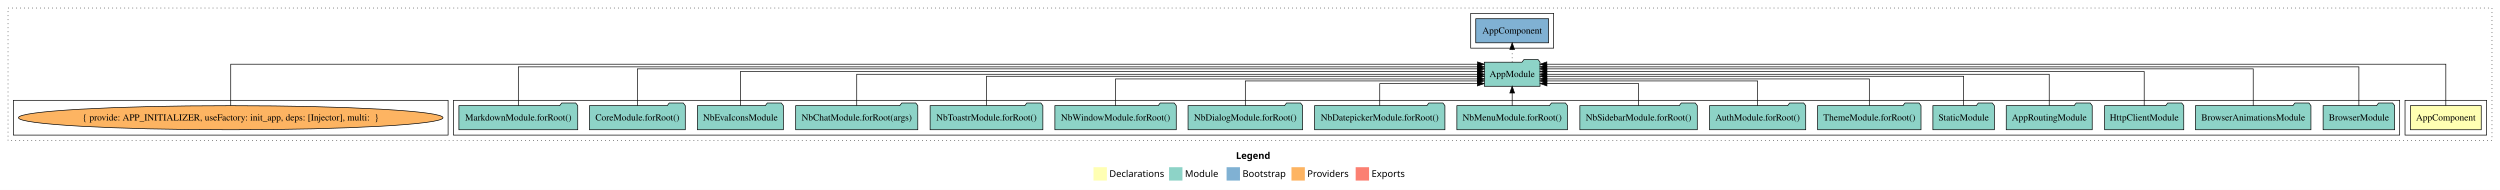
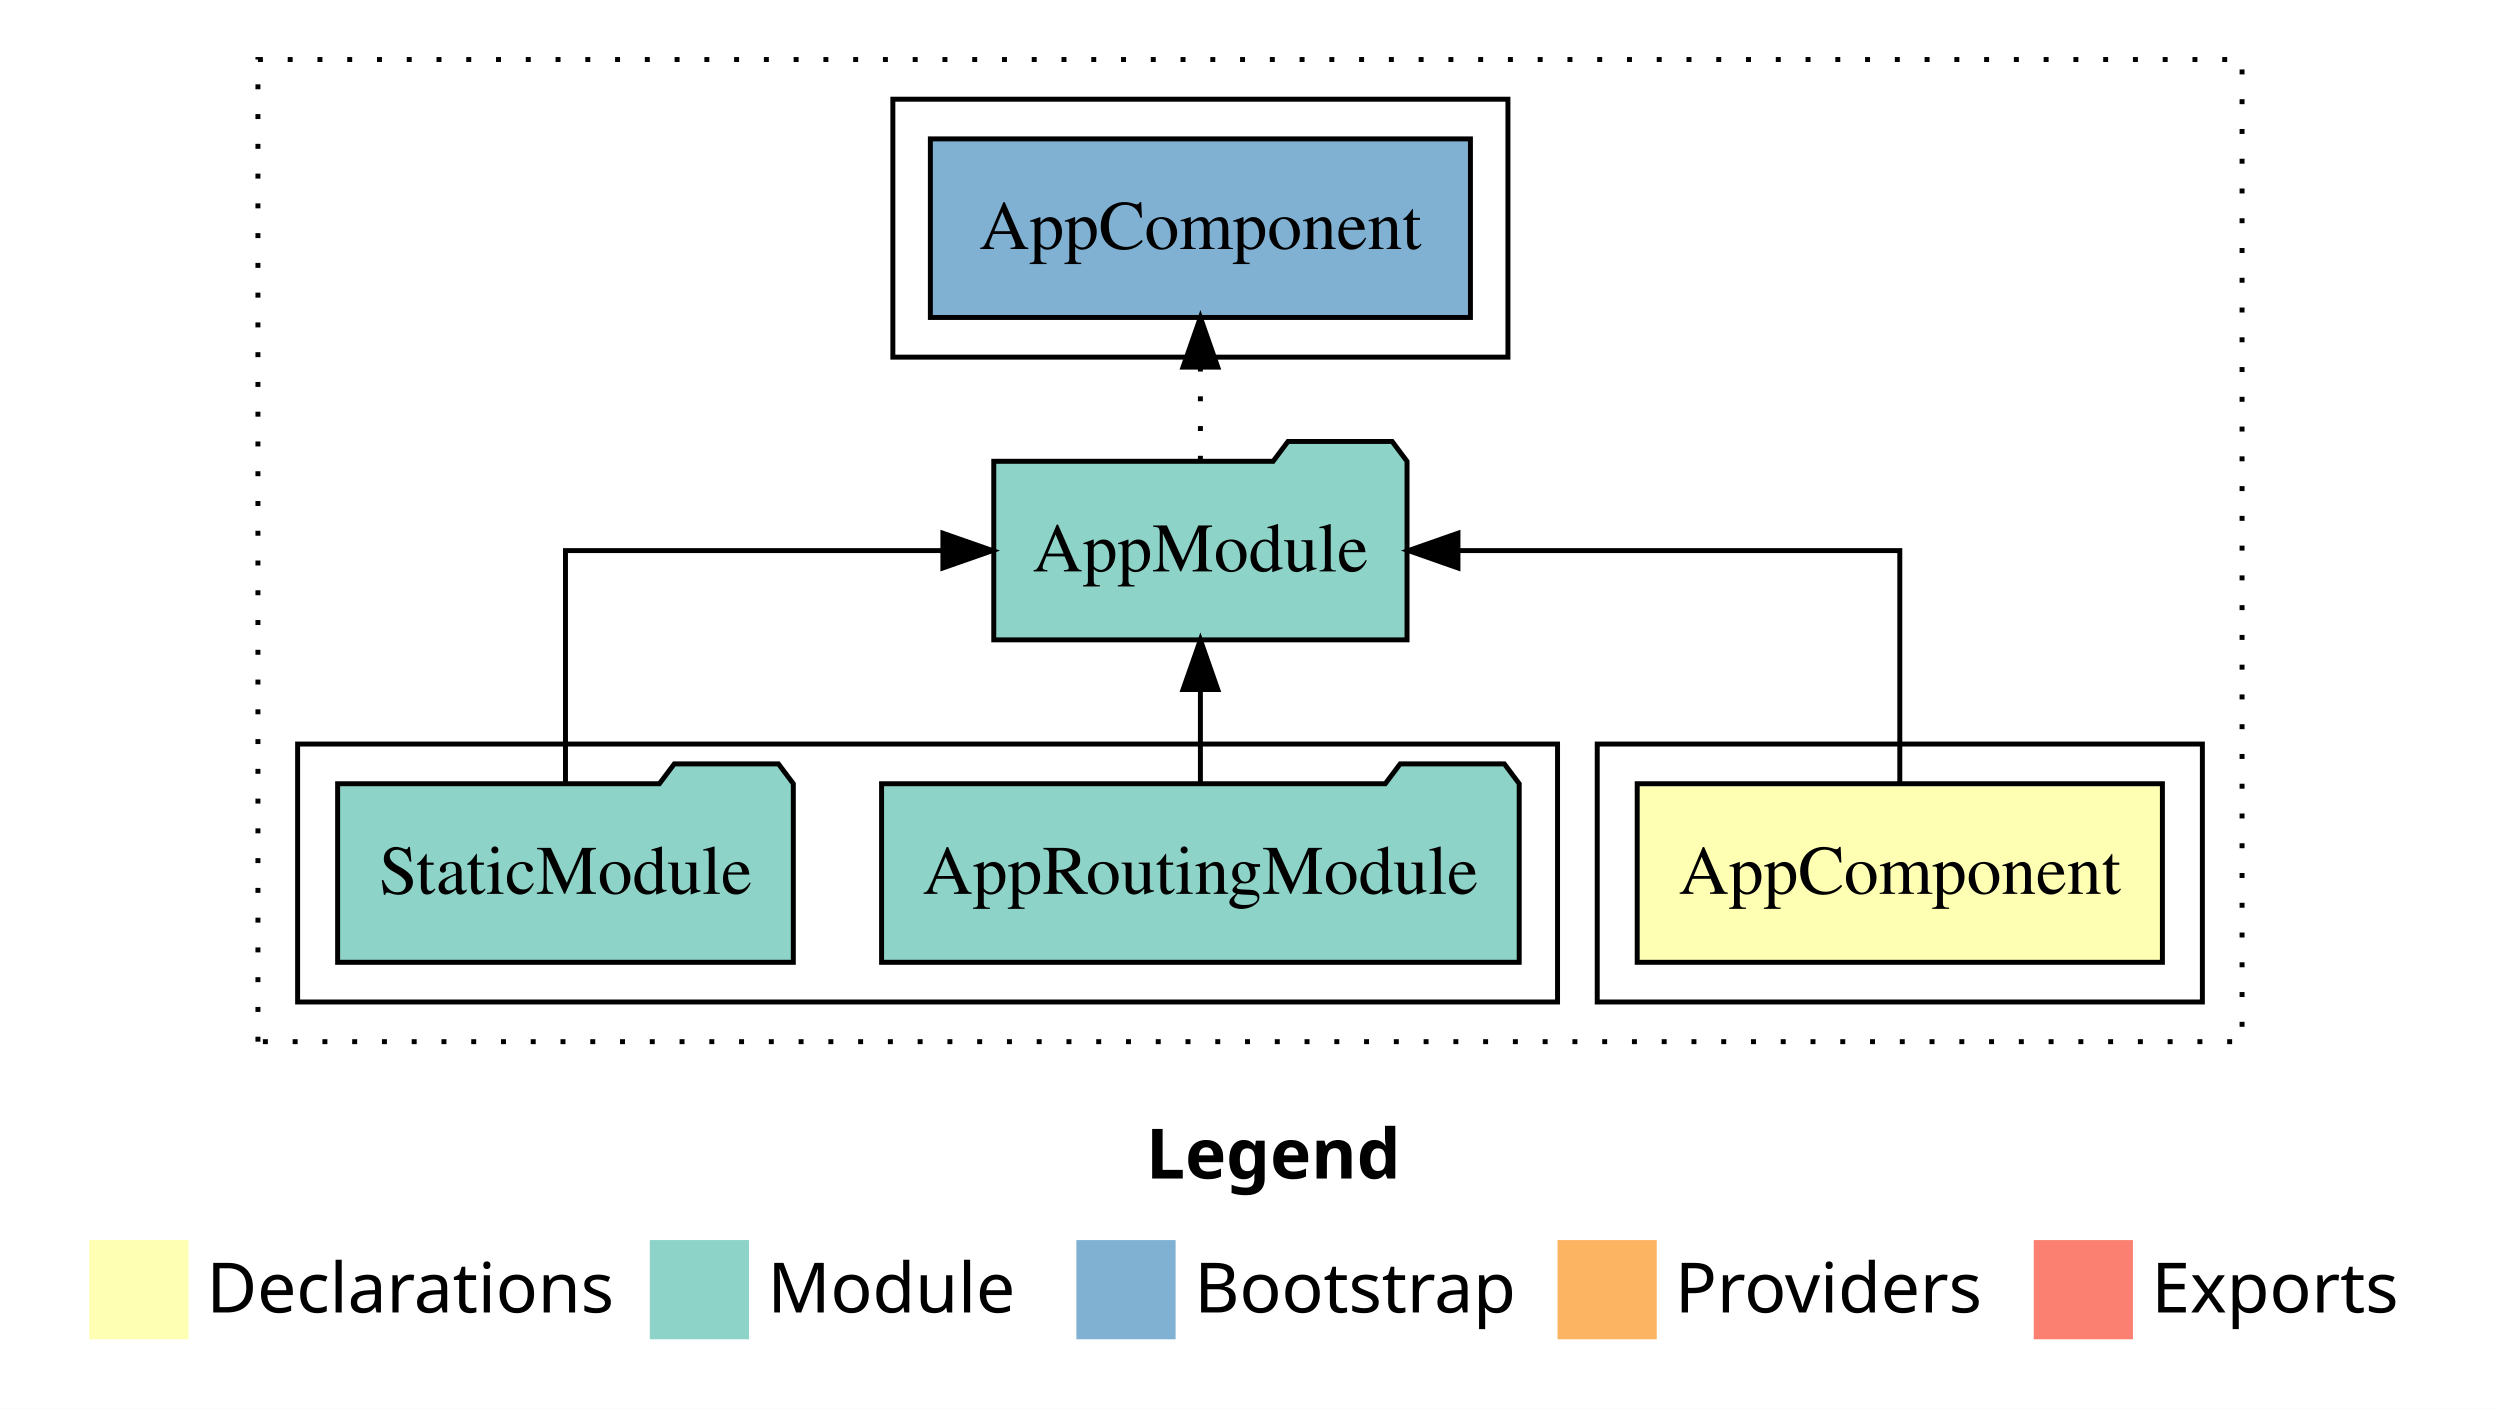
- <svg xmlns="http://www.w3.org/2000/svg" width="3738pt" height="284pt" viewBox="0.00 0.00 3738.00 284.00">
+ <svg xmlns="http://www.w3.org/2000/svg" width="504pt" height="284pt" viewBox="0.00 0.00 504.00 284.00">
  <g id="graph0" class="graph" transform="scale(1 1) rotate(0) translate(4 280)">
-     <polygon fill="#ffffff" stroke="transparent" points="-4,4 -4,-280 3734,-280 3734,4 -4,4" />
-     <text text-anchor="start" x="1844.009" y="-42.4" font-family="sans-serif" font-weight="bold" font-size="14.00" fill="#000000">Legend</text>
-     <polygon fill="#ffffb3" stroke="transparent" points="1631,-10 1631,-30 1651,-30 1651,-10 1631,-10" />
-     <text text-anchor="start" x="1654.629" y="-15.4" font-family="sans-serif" font-size="14.00" fill="#000000">  Declarations</text>
-     <polygon fill="#8dd3c7" stroke="transparent" points="1744,-10 1744,-30 1764,-30 1764,-10 1744,-10" />
-     <text text-anchor="start" x="1767.725" y="-15.4" font-family="sans-serif" font-size="14.00" fill="#000000">  Module</text>
-     <polygon fill="#80b1d3" stroke="transparent" points="1830,-10 1830,-30 1850,-30 1850,-10 1830,-10" />
-     <text text-anchor="start" x="1853.781" y="-15.4" font-family="sans-serif" font-size="14.00" fill="#000000">  Bootstrap</text>
-     <polygon fill="#fdb462" stroke="transparent" points="1927,-10 1927,-30 1947,-30 1947,-10 1927,-10" />
-     <text text-anchor="start" x="1950.673" y="-15.4" font-family="sans-serif" font-size="14.00" fill="#000000">  Providers</text>
-     <polygon fill="#fb8072" stroke="transparent" points="2023,-10 2023,-30 2043,-30 2043,-10 2023,-10" />
-     <text text-anchor="start" x="2046.726" y="-15.4" font-family="sans-serif" font-size="14.00" fill="#000000">  Exports</text>
+     <polygon fill="#ffffff" stroke="transparent" points="-4,4 -4,-280 500,-280 500,4 -4,4" />
+     <text text-anchor="start" x="227.009" y="-42.4" font-family="sans-serif" font-weight="bold" font-size="14.00" fill="#000000">Legend</text>
+     <polygon fill="#ffffb3" stroke="transparent" points="14,-10 14,-30 34,-30 34,-10 14,-10" />
+     <text text-anchor="start" x="37.629" y="-15.4" font-family="sans-serif" font-size="14.00" fill="#000000">  Declarations</text>
+     <polygon fill="#8dd3c7" stroke="transparent" points="127,-10 127,-30 147,-30 147,-10 127,-10" />
+     <text text-anchor="start" x="150.725" y="-15.4" font-family="sans-serif" font-size="14.00" fill="#000000">  Module</text>
+     <polygon fill="#80b1d3" stroke="transparent" points="213,-10 213,-30 233,-30 233,-10 213,-10" />
+     <text text-anchor="start" x="236.781" y="-15.4" font-family="sans-serif" font-size="14.00" fill="#000000">  Bootstrap</text>
+     <polygon fill="#fdb462" stroke="transparent" points="310,-10 310,-30 330,-30 330,-10 310,-10" />
+     <text text-anchor="start" x="333.673" y="-15.4" font-family="sans-serif" font-size="14.00" fill="#000000">  Providers</text>
+     <polygon fill="#fb8072" stroke="transparent" points="406,-10 406,-30 426,-30 426,-10 406,-10" />
+     <text text-anchor="start" x="429.726" y="-15.4" font-family="sans-serif" font-size="14.00" fill="#000000">  Exports</text>
    <g id="clust1" class="cluster">
-       <polygon fill="none" stroke="#000000" stroke-dasharray="1,5" points="8,-70 8,-268 3722,-268 3722,-70 8,-70" />
+       <polygon fill="none" stroke="#000000" stroke-dasharray="1,5" points="48,-70 48,-268 448,-268 448,-70 48,-70" />
    </g>
    <g id="clust2" class="cluster">
-       <polygon fill="none" stroke="#000000" points="3592,-78 3592,-130 3714,-130 3714,-78 3592,-78" />
+       <polygon fill="none" stroke="#000000" points="318,-78 318,-130 440,-130 440,-78 318,-78" />
    </g>
    <g id="clust4" class="cluster">
-       <polygon fill="none" stroke="#000000" points="674,-78 674,-130 3584,-130 3584,-78 674,-78" />
+       <polygon fill="none" stroke="#000000" points="56,-78 56,-130 310,-130 310,-78 56,-78" />
    </g>
    <g id="clust6" class="cluster">
-       <polygon fill="none" stroke="#000000" points="2195,-208 2195,-260 2319,-260 2319,-208 2195,-208" />
-     </g>
-     <g id="clust7" class="cluster">
-       <polygon fill="none" stroke="#000000" points="16,-78 16,-130 666,-130 666,-78 16,-78" />
+       <polygon fill="none" stroke="#000000" points="176,-208 176,-260 300,-260 300,-208 176,-208" />
    </g>
    <g id="node1" class="node">
-       <polygon fill="#ffffb3" stroke="#000000" points="3705.94,-122 3600.06,-122 3600.06,-86 3705.94,-86 3705.94,-122" />
-       <text text-anchor="middle" x="3653" y="-99.8" font-family="Times,serif" font-size="14.00" fill="#000000">AppComponent</text>
+       <polygon fill="#ffffb3" stroke="#000000" points="431.94,-122 326.06,-122 326.06,-86 431.94,-86 431.94,-122" />
+       <text text-anchor="middle" x="379" y="-99.8" font-family="Times,serif" font-size="14.00" fill="#000000">AppComponent</text>
    </g>
    <g id="node2" class="node">
-       <polygon fill="#8dd3c7" stroke="#000000" points="2298.657,-187 2295.657,-191 2274.657,-191 2271.657,-187 2215.343,-187 2215.343,-151 2298.657,-151 2298.657,-187" />
-       <text text-anchor="middle" x="2257" y="-164.8" font-family="Times,serif" font-size="14.00" fill="#000000">AppModule</text>
+       <polygon fill="#8dd3c7" stroke="#000000" points="279.657,-187 276.657,-191 255.657,-191 252.657,-187 196.343,-187 196.343,-151 279.657,-151 279.657,-187" />
+       <text text-anchor="middle" x="238" y="-164.8" font-family="Times,serif" font-size="14.00" fill="#000000">AppModule</text>
    </g>
    <g id="edge1" class="edge">
-       <path fill="none" stroke="#000000" d="M3653,-122.153C3653,-145.757 3653,-184 3653,-184 3653,-184 2308.78,-184 2308.78,-184" />
-       <polygon fill="#000000" stroke="#000000" points="2308.78,-180.5 2298.78,-184 2308.78,-187.5 2308.78,-180.5" />
+       <path fill="none" stroke="#000000" d="M379,-122.106C379,-141.339 379,-169 379,-169 379,-169 289.923,-169 289.923,-169" />
+       <polygon fill="#000000" stroke="#000000" points="289.923,-165.5 279.923,-169 289.923,-172.5 289.923,-165.5" />
    </g>
-     <g id="node20" class="node">
-       <polygon fill="#80b1d3" stroke="#000000" points="2311.439,-252 2202.561,-252 2202.561,-216 2311.439,-216 2311.439,-252" />
-       <text text-anchor="middle" x="2257" y="-229.8" font-family="Times,serif" font-size="14.00" fill="#000000">AppComponent </text>
+     <g id="node5" class="node">
+       <polygon fill="#80b1d3" stroke="#000000" points="292.439,-252 183.561,-252 183.561,-216 292.439,-216 292.439,-252" />
+       <text text-anchor="middle" x="238" y="-229.8" font-family="Times,serif" font-size="14.00" fill="#000000">AppComponent </text>
    </g>
-     <g id="edge19" class="edge">
-       <path fill="none" stroke="#000000" stroke-dasharray="1,5" d="M2257,-187.106C2257,-187.106 2257,-205.991 2257,-205.991" />
-       <polygon fill="#000000" stroke="#000000" points="2253.5,-205.991 2257,-215.991 2260.5,-205.991 2253.5,-205.991" />
+     <g id="edge4" class="edge">
+       <path fill="none" stroke="#000000" stroke-dasharray="1,5" d="M238,-187.106C238,-187.106 238,-205.991 238,-205.991" />
+       <polygon fill="#000000" stroke="#000000" points="234.5,-205.991 238,-215.991 241.5,-205.991 234.5,-205.991" />
    </g>
    <g id="node3" class="node">
-       <polygon fill="#8dd3c7" stroke="#000000" points="3576.473,-122 3573.473,-126 3552.473,-126 3549.473,-122 3469.527,-122 3469.527,-86 3576.473,-86 3576.473,-122" />
-       <text text-anchor="middle" x="3523" y="-99.8" font-family="Times,serif" font-size="14.00" fill="#000000">BrowserModule</text>
+       <polygon fill="#8dd3c7" stroke="#000000" points="302.274,-122 299.274,-126 278.274,-126 275.274,-122 173.726,-122 173.726,-86 302.274,-86 302.274,-122" />
+       <text text-anchor="middle" x="238" y="-99.8" font-family="Times,serif" font-size="14.00" fill="#000000">AppRoutingModule</text>
    </g>
    <g id="edge2" class="edge">
-       <path fill="none" stroke="#000000" d="M3523,-122.011C3523,-144.485 3523,-180 3523,-180 3523,-180 2308.762,-180 2308.762,-180" />
-       <polygon fill="#000000" stroke="#000000" points="2308.762,-176.5 2298.762,-180 2308.762,-183.5 2308.762,-176.5" />
+       <path fill="none" stroke="#000000" d="M238,-122.106C238,-122.106 238,-140.991 238,-140.991" />
+       <polygon fill="#000000" stroke="#000000" points="234.5,-140.991 238,-150.991 241.5,-140.991 234.5,-140.991" />
    </g>
    <g id="node4" class="node">
-       <polygon fill="#8dd3c7" stroke="#000000" points="3451.302,-122 3448.302,-126 3427.302,-126 3424.302,-122 3278.698,-122 3278.698,-86 3451.302,-86 3451.302,-122" />
-       <text text-anchor="middle" x="3365" y="-99.8" font-family="Times,serif" font-size="14.00" fill="#000000">BrowserAnimationsModule</text>
+       <polygon fill="#8dd3c7" stroke="#000000" points="155.934,-122 152.934,-126 131.934,-126 128.934,-122 64.066,-122 64.066,-86 155.934,-86 155.934,-122" />
+       <text text-anchor="middle" x="110" y="-99.8" font-family="Times,serif" font-size="14.00" fill="#000000">StaticModule</text>
    </g>
    <g id="edge3" class="edge">
-       <path fill="none" stroke="#000000" d="M3365,-122.045C3365,-143.662 3365,-177 3365,-177 3365,-177 2308.747,-177 2308.747,-177" />
-       <polygon fill="#000000" stroke="#000000" points="2308.747,-173.5 2298.747,-177 2308.747,-180.5 2308.747,-173.5" />
-     </g>
-     <g id="node5" class="node">
-       <polygon fill="#8dd3c7" stroke="#000000" points="3261.161,-122 3258.161,-126 3237.161,-126 3234.161,-122 3142.839,-122 3142.839,-86 3261.161,-86 3261.161,-122" />
-       <text text-anchor="middle" x="3202" y="-99.8" font-family="Times,serif" font-size="14.00" fill="#000000">HttpClientModule</text>
-     </g>
-     <g id="edge4" class="edge">
-       <path fill="none" stroke="#000000" d="M3202,-122.129C3202,-142.572 3202,-173 3202,-173 3202,-173 2308.825,-173 2308.825,-173" />
-       <polygon fill="#000000" stroke="#000000" points="2308.825,-169.5 2298.825,-173 2308.825,-176.5 2308.825,-169.5" />
-     </g>
-     <g id="node6" class="node">
-       <polygon fill="#8dd3c7" stroke="#000000" points="3124.274,-122 3121.274,-126 3100.274,-126 3097.274,-122 2995.726,-122 2995.726,-86 3124.274,-86 3124.274,-122" />
-       <text text-anchor="middle" x="3060" y="-99.8" font-family="Times,serif" font-size="14.00" fill="#000000">AppRoutingModule</text>
-     </g>
-     <g id="edge5" class="edge">
-       <path fill="none" stroke="#000000" d="M3060,-122.106C3060,-141.339 3060,-169 3060,-169 3060,-169 2308.762,-169 2308.762,-169" />
-       <polygon fill="#000000" stroke="#000000" points="2308.762,-165.5 2298.762,-169 2308.762,-172.5 2308.762,-165.5" />
-     </g>
-     <g id="node7" class="node">
-       <polygon fill="#8dd3c7" stroke="#000000" points="2977.934,-122 2974.934,-126 2953.934,-126 2950.934,-122 2886.066,-122 2886.066,-86 2977.934,-86 2977.934,-122" />
-       <text text-anchor="middle" x="2932" y="-99.8" font-family="Times,serif" font-size="14.00" fill="#000000">StaticModule</text>
-     </g>
-     <g id="edge6" class="edge">
-       <path fill="none" stroke="#000000" d="M2932,-122.267C2932,-140.555 2932,-166 2932,-166 2932,-166 2308.715,-166 2308.715,-166" />
-       <polygon fill="#000000" stroke="#000000" points="2308.715,-162.5 2298.715,-166 2308.715,-169.5 2308.715,-162.5" />
-     </g>
-     <g id="node8" class="node">
-       <polygon fill="#8dd3c7" stroke="#000000" points="2868.292,-122 2865.292,-126 2844.292,-126 2841.292,-122 2713.708,-122 2713.708,-86 2868.292,-86 2868.292,-122" />
-       <text text-anchor="middle" x="2791" y="-99.8" font-family="Times,serif" font-size="14.00" fill="#000000">ThemeModule.forRoot()</text>
-     </g>
-     <g id="edge7" class="edge">
-       <path fill="none" stroke="#000000" d="M2791,-122.034C2791,-139.06 2791,-162 2791,-162 2791,-162 2308.902,-162 2308.902,-162" />
-       <polygon fill="#000000" stroke="#000000" points="2308.902,-158.5 2298.902,-162 2308.902,-165.5 2308.902,-158.5" />
-     </g>
-     <g id="node9" class="node">
-       <polygon fill="#8dd3c7" stroke="#000000" points="2695.917,-122 2692.917,-126 2671.917,-126 2668.917,-122 2552.083,-122 2552.083,-86 2695.917,-86 2695.917,-122" />
-       <text text-anchor="middle" x="2624" y="-99.8" font-family="Times,serif" font-size="14.00" fill="#000000">AuthModule.forRoot()</text>
-     </g>
-     <g id="edge8" class="edge">
-       <path fill="none" stroke="#000000" d="M2624,-122.009C2624,-138.049 2624,-159 2624,-159 2624,-159 2308.742,-159 2308.742,-159" />
-       <polygon fill="#000000" stroke="#000000" points="2308.742,-155.5 2298.742,-159 2308.742,-162.5 2308.742,-155.5" />
-     </g>
-     <g id="node10" class="node">
-       <polygon fill="#8dd3c7" stroke="#000000" points="2533.789,-122 2530.789,-126 2509.789,-126 2506.789,-122 2358.211,-122 2358.211,-86 2533.789,-86 2533.789,-122" />
-       <text text-anchor="middle" x="2446" y="-99.8" font-family="Times,serif" font-size="14.00" fill="#000000">NbSidebarModule.forRoot()</text>
-     </g>
-     <g id="edge9" class="edge">
-       <path fill="none" stroke="#000000" d="M2446,-122.124C2446,-136.783 2446,-155 2446,-155 2446,-155 2308.945,-155 2308.945,-155" />
-       <polygon fill="#000000" stroke="#000000" points="2308.945,-151.5 2298.945,-155 2308.945,-158.5 2308.945,-151.5" />
-     </g>
-     <g id="node11" class="node">
-       <polygon fill="#8dd3c7" stroke="#000000" points="2339.686,-122 2336.686,-126 2315.686,-126 2312.686,-122 2174.314,-122 2174.314,-86 2339.686,-86 2339.686,-122" />
-       <text text-anchor="middle" x="2257" y="-99.8" font-family="Times,serif" font-size="14.00" fill="#000000">NbMenuModule.forRoot()</text>
-     </g>
-     <g id="edge10" class="edge">
-       <path fill="none" stroke="#000000" d="M2257,-122.106C2257,-122.106 2257,-140.991 2257,-140.991" />
-       <polygon fill="#000000" stroke="#000000" points="2253.5,-140.991 2257,-150.991 2260.5,-140.991 2253.5,-140.991" />
-     </g>
-     <g id="node12" class="node">
-       <polygon fill="#8dd3c7" stroke="#000000" points="2156.433,-122 2153.433,-126 2132.433,-126 2129.433,-122 1961.567,-122 1961.567,-86 2156.433,-86 2156.433,-122" />
-       <text text-anchor="middle" x="2059" y="-99.8" font-family="Times,serif" font-size="14.00" fill="#000000">NbDatepickerModule.forRoot()</text>
-     </g>
-     <g id="edge11" class="edge">
-       <path fill="none" stroke="#000000" d="M2059,-122.124C2059,-136.783 2059,-155 2059,-155 2059,-155 2205.009,-155 2205.009,-155" />
-       <polygon fill="#000000" stroke="#000000" points="2205.009,-158.5 2215.009,-155 2205.009,-151.5 2205.009,-158.5" />
-     </g>
-     <g id="node13" class="node">
-       <polygon fill="#8dd3c7" stroke="#000000" points="1943.628,-122 1940.628,-126 1919.628,-126 1916.628,-122 1772.372,-122 1772.372,-86 1943.628,-86 1943.628,-122" />
-       <text text-anchor="middle" x="1858" y="-99.8" font-family="Times,serif" font-size="14.00" fill="#000000">NbDialogModule.forRoot()</text>
-     </g>
-     <g id="edge12" class="edge">
-       <path fill="none" stroke="#000000" d="M1858,-122.009C1858,-138.049 1858,-159 1858,-159 1858,-159 2205.054,-159 2205.054,-159" />
-       <polygon fill="#000000" stroke="#000000" points="2205.054,-162.5 2215.054,-159 2205.054,-155.5 2205.054,-162.5" />
-     </g>
-     <g id="node14" class="node">
-       <polygon fill="#8dd3c7" stroke="#000000" points="1754.738,-122 1751.738,-126 1730.738,-126 1727.738,-122 1573.262,-122 1573.262,-86 1754.738,-86 1754.738,-122" />
-       <text text-anchor="middle" x="1664" y="-99.8" font-family="Times,serif" font-size="14.00" fill="#000000">NbWindowModule.forRoot()</text>
-     </g>
-     <g id="edge13" class="edge">
-       <path fill="none" stroke="#000000" d="M1664,-122.034C1664,-139.06 1664,-162 1664,-162 1664,-162 2205.301,-162 2205.301,-162" />
-       <polygon fill="#000000" stroke="#000000" points="2205.301,-165.5 2215.301,-162 2205.301,-158.5 2205.301,-165.5" />
-     </g>
-     <g id="node15" class="node">
-       <polygon fill="#8dd3c7" stroke="#000000" points="1555.289,-122 1552.289,-126 1531.289,-126 1528.289,-122 1386.711,-122 1386.711,-86 1555.289,-86 1555.289,-122" />
-       <text text-anchor="middle" x="1471" y="-99.8" font-family="Times,serif" font-size="14.00" fill="#000000">NbToastrModule.forRoot()</text>
-     </g>
-     <g id="edge14" class="edge">
-       <path fill="none" stroke="#000000" d="M1471,-122.267C1471,-140.555 1471,-166 1471,-166 1471,-166 2205.296,-166 2205.296,-166" />
-       <polygon fill="#000000" stroke="#000000" points="2205.296,-169.5 2215.296,-166 2205.296,-162.5 2205.296,-169.5" />
-     </g>
-     <g id="node16" class="node">
-       <polygon fill="#8dd3c7" stroke="#000000" points="1368.288,-122 1365.288,-126 1344.288,-126 1341.288,-122 1185.712,-122 1185.712,-86 1368.288,-86 1368.288,-122" />
-       <text text-anchor="middle" x="1277" y="-99.8" font-family="Times,serif" font-size="14.00" fill="#000000">NbChatModule.forRoot(args)</text>
-     </g>
-     <g id="edge15" class="edge">
-       <path fill="none" stroke="#000000" d="M1277,-122.106C1277,-141.339 1277,-169 1277,-169 1277,-169 2205.204,-169 2205.204,-169" />
-       <polygon fill="#000000" stroke="#000000" points="2205.204,-172.5 2215.204,-169 2205.204,-165.5 2205.204,-172.5" />
-     </g>
-     <g id="node17" class="node">
-       <polygon fill="#8dd3c7" stroke="#000000" points="1167.244,-122 1164.244,-126 1143.244,-126 1140.244,-122 1038.756,-122 1038.756,-86 1167.244,-86 1167.244,-122" />
-       <text text-anchor="middle" x="1103" y="-99.8" font-family="Times,serif" font-size="14.00" fill="#000000">NbEvaIconsModule</text>
-     </g>
-     <g id="edge16" class="edge">
-       <path fill="none" stroke="#000000" d="M1103,-122.129C1103,-142.572 1103,-173 1103,-173 1103,-173 2205.247,-173 2205.247,-173" />
-       <polygon fill="#000000" stroke="#000000" points="2205.247,-176.5 2215.247,-173 2205.247,-169.5 2205.247,-176.5" />
-     </g>
-     <g id="node18" class="node">
-       <polygon fill="#8dd3c7" stroke="#000000" points="1020.631,-122 1017.631,-126 996.631,-126 993.631,-122 877.369,-122 877.369,-86 1020.631,-86 1020.631,-122" />
-       <text text-anchor="middle" x="949" y="-99.8" font-family="Times,serif" font-size="14.00" fill="#000000">CoreModule.forRoot()</text>
-     </g>
-     <g id="edge17" class="edge">
-       <path fill="none" stroke="#000000" d="M949,-122.045C949,-143.662 949,-177 949,-177 949,-177 2205.329,-177 2205.329,-177" />
-       <polygon fill="#000000" stroke="#000000" points="2205.329,-180.5 2215.329,-177 2205.329,-173.5 2205.329,-180.5" />
-     </g>
-     <g id="node19" class="node">
-       <polygon fill="#8dd3c7" stroke="#000000" points="859.846,-122 856.846,-126 835.846,-126 832.846,-122 682.154,-122 682.154,-86 859.846,-86 859.846,-122" />
-       <text text-anchor="middle" x="771" y="-99.8" font-family="Times,serif" font-size="14.00" fill="#000000">MarkdownModule.forRoot()</text>
-     </g>
-     <g id="edge18" class="edge">
-       <path fill="none" stroke="#000000" d="M771,-122.011C771,-144.485 771,-180 771,-180 771,-180 2205.314,-180 2205.314,-180" />
-       <polygon fill="#000000" stroke="#000000" points="2205.314,-183.5 2215.314,-180 2205.314,-176.5 2205.314,-183.5" />
-     </g>
-     <g id="node21" class="node">
-       <ellipse fill="#fdb462" stroke="#000000" cx="341" cy="-104" rx="317.407" ry="18" />
-       <text text-anchor="middle" x="341" y="-99.8" font-family="Times,serif" font-size="14.00" fill="#000000">{ provide: APP_INITIALIZER, useFactory: init_app, deps: [Injector], multi:  }</text>
-     </g>
-     <g id="edge20" class="edge">
-       <path fill="none" stroke="#000000" d="M341,-122.153C341,-145.757 341,-184 341,-184 341,-184 2205.2,-184 2205.2,-184" />
-       <polygon fill="#000000" stroke="#000000" points="2205.2,-187.5 2215.2,-184 2205.2,-180.5 2205.2,-187.5" />
+       <path fill="none" stroke="#000000" d="M110,-122.106C110,-141.339 110,-169 110,-169 110,-169 186.088,-169 186.088,-169" />
+       <polygon fill="#000000" stroke="#000000" points="186.088,-172.5 196.088,-169 186.088,-165.5 186.088,-172.5" />
    </g>
  </g>
</svg>
